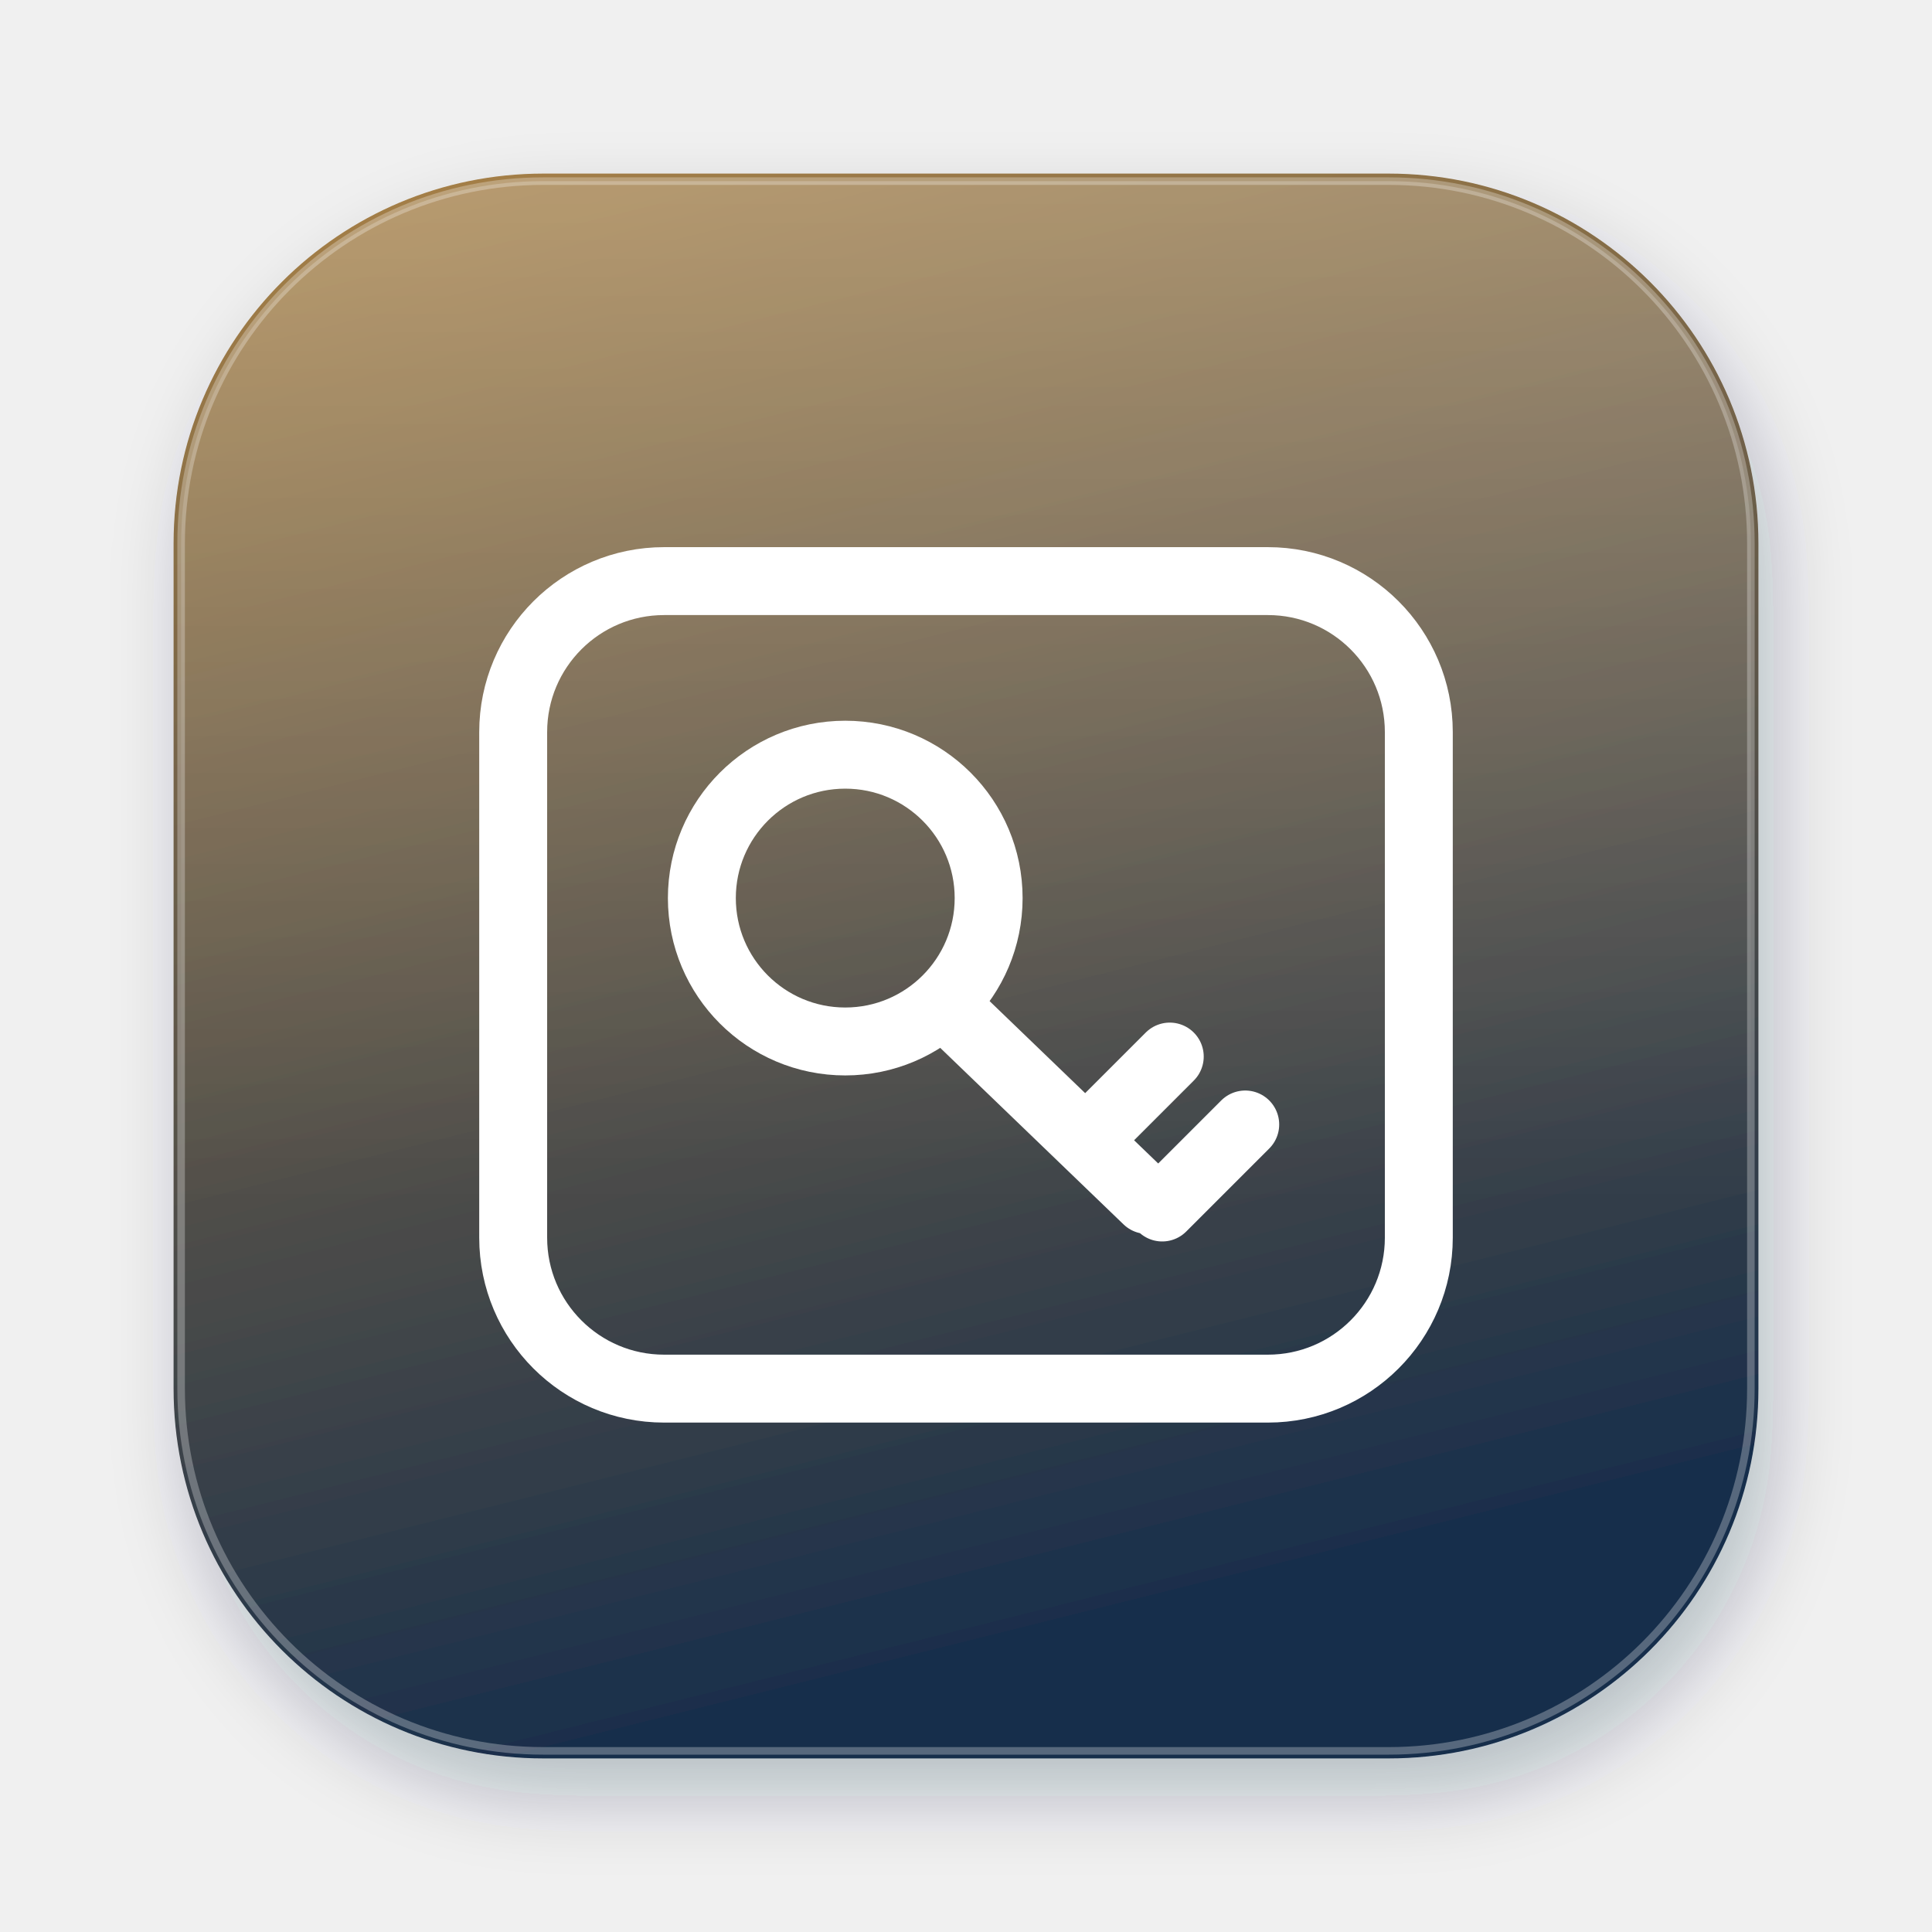
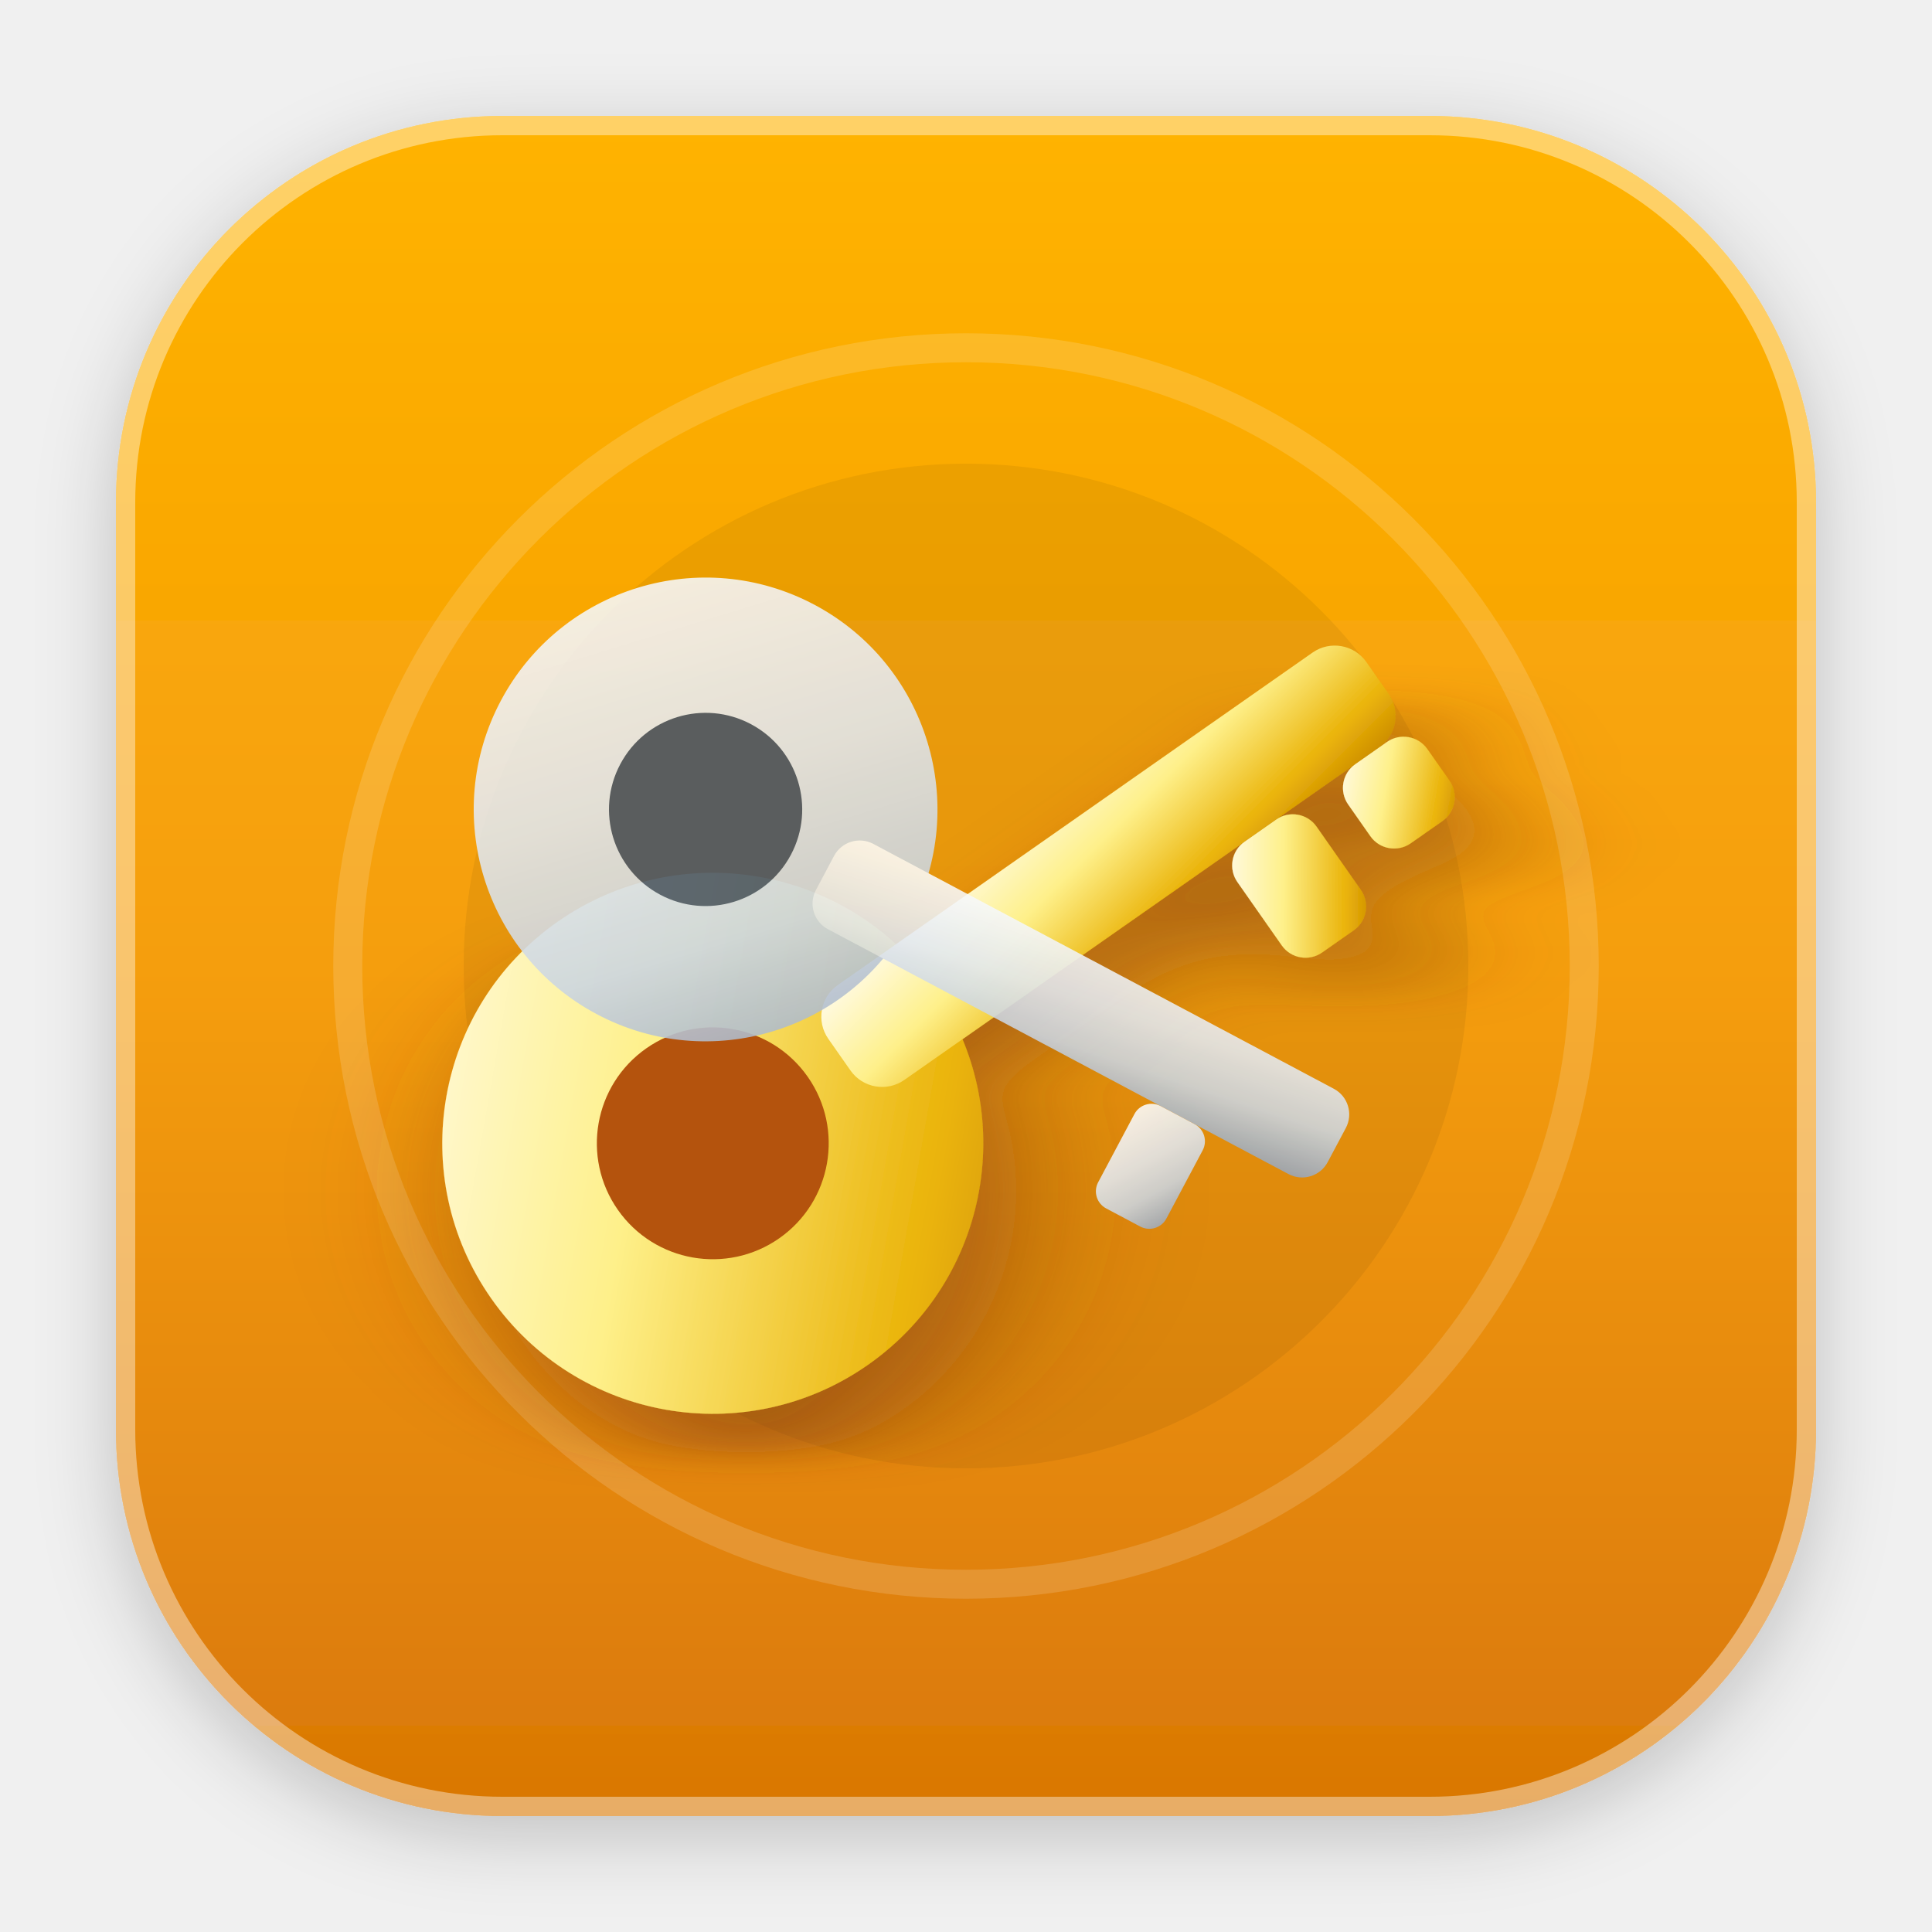
- <svg xmlns="http://www.w3.org/2000/svg" viewBox="0 0 256 256">
+ <svg xmlns="http://www.w3.org/2000/svg" viewBox="0 0 100 100" width="100" height="100">
  <defs>
-     <linearGradient id="tile" x2=".25" y2="1">
-       <stop stop-color="#aa8246" />
-       <stop offset="1" stop-color="#182e4b" />
+     <linearGradient id="kcBg" x1="0%" y1="0%" x2="0%" y2="100%">
+       <stop offset="0%" stop-color="#ffb300" />
+       <stop offset="50%" stop-color="#f59e0b" />
+       <stop offset="100%" stop-color="#d97706" />
    </linearGradient>
-     <linearGradient id="shine" x2="0" y2="1">
-       <stop stop-color="white" stop-opacity=".22" />
-       <stop offset=".65" stop-color="white" stop-opacity="0" />
+     <linearGradient id="silverKey" x1="0%" y1="0%" x2="100%" y2="100%">
+       <stop offset="0%" stop-color="#ffffff" />
+       <stop offset="45%" stop-color="#e2e8f0" />
+       <stop offset="70%" stop-color="#cbd5e1" />
+       <stop offset="100%" stop-color="#94a3b8" />
    </linearGradient>
-     <filter id="shadow" x="-.2" y="-.2" width="1.4" height="1.5">
-       <feDropShadow dy="5" stdDeviation="5" flood-color="#17263b" flood-opacity=".24" />
+     <linearGradient id="goldKey" x1="0%" y1="0%" x2="100%" y2="100%">
+       <stop offset="0%" stop-color="#fffbeb" />
+       <stop offset="40%" stop-color="#fef08a" />
+       <stop offset="80%" stop-color="#eab308" />
+       <stop offset="100%" stop-color="#ca8a04" />
+     </linearGradient>
+     <filter id="kcDropShadow" x="-20%" y="-20%" width="140%" height="140%">
+       <feDropShadow dx="0" dy="6" stdDeviation="5" flood-color="#000000" flood-opacity="0.32" />
+       <feDropShadow dx="0" dy="1" stdDeviation="2" flood-color="#000000" flood-opacity="0.2" />
+     </filter>
+     <filter id="keyCastShadow" x="-30%" y="-30%" width="160%" height="160%">
+       <feDropShadow dx="0" dy="3" stdDeviation="3" flood-color="#78350f" flood-opacity="0.5" />
    </filter>
  </defs>
-   <rect x="23" y="23" width="210" height="210" rx="49" fill="url(#tile)" filter="url(#shadow)" />
-   <rect x="24" y="24" width="208" height="208" rx="48" fill="url(#shine)" stroke="white" stroke-opacity=".28" />
-   <g fill="none" stroke="#fff" stroke-width="9" stroke-linejoin="round" stroke-linecap="round">
-     <rect x="68" y="77" width="120" height="107" rx="20" />
-     <circle cx="112" cy="119" r="19" />
-     <path d="m125 133 27 26M144 151l11-11M154 160l11-11" />
+   <rect x="6" y="6" width="88" height="88" rx="20" fill="url(#kcBg)" filter="url(#kcDropShadow)" />
+   <rect x="6.5" y="6.5" width="87" height="87" rx="19.5" fill="none" stroke="rgba(255,255,255,0.4)" stroke-width="1" />
+   <circle cx="50" cy="50" r="32" fill="none" stroke="rgba(255,255,255,0.15)" stroke-width="1.5" />
+   <circle cx="50" cy="50" r="26" fill="rgba(0,0,0,0.06)" />
+   <g transform="rotate(-35 50 50)" filter="url(#keyCastShadow)">
+     <circle cx="34" cy="50" r="14" fill="url(#goldKey)" />
+     <circle cx="34" cy="50" r="6" fill="#b45309" />
+     <rect x="42" y="47" width="34" height="6" rx="2" fill="url(#goldKey)" />
+     <rect x="64" y="53" width="5" height="7" rx="1.5" fill="url(#goldKey)" />
+     <rect x="71" y="53" width="5" height="5" rx="1.5" fill="url(#goldKey)" />
+   </g>
+   <g transform="rotate(28 48 48)" opacity="0.88">
+     <circle cx="35" cy="48" r="12" fill="url(#silverKey)" />
+     <circle cx="35" cy="48" r="5" fill="#475569" />
+     <rect x="42" y="45.5" width="30" height="5" rx="1.5" fill="url(#silverKey)" />
+     <rect x="62" y="50.5" width="4" height="6" rx="1" fill="url(#silverKey)" />
  </g>
</svg>
